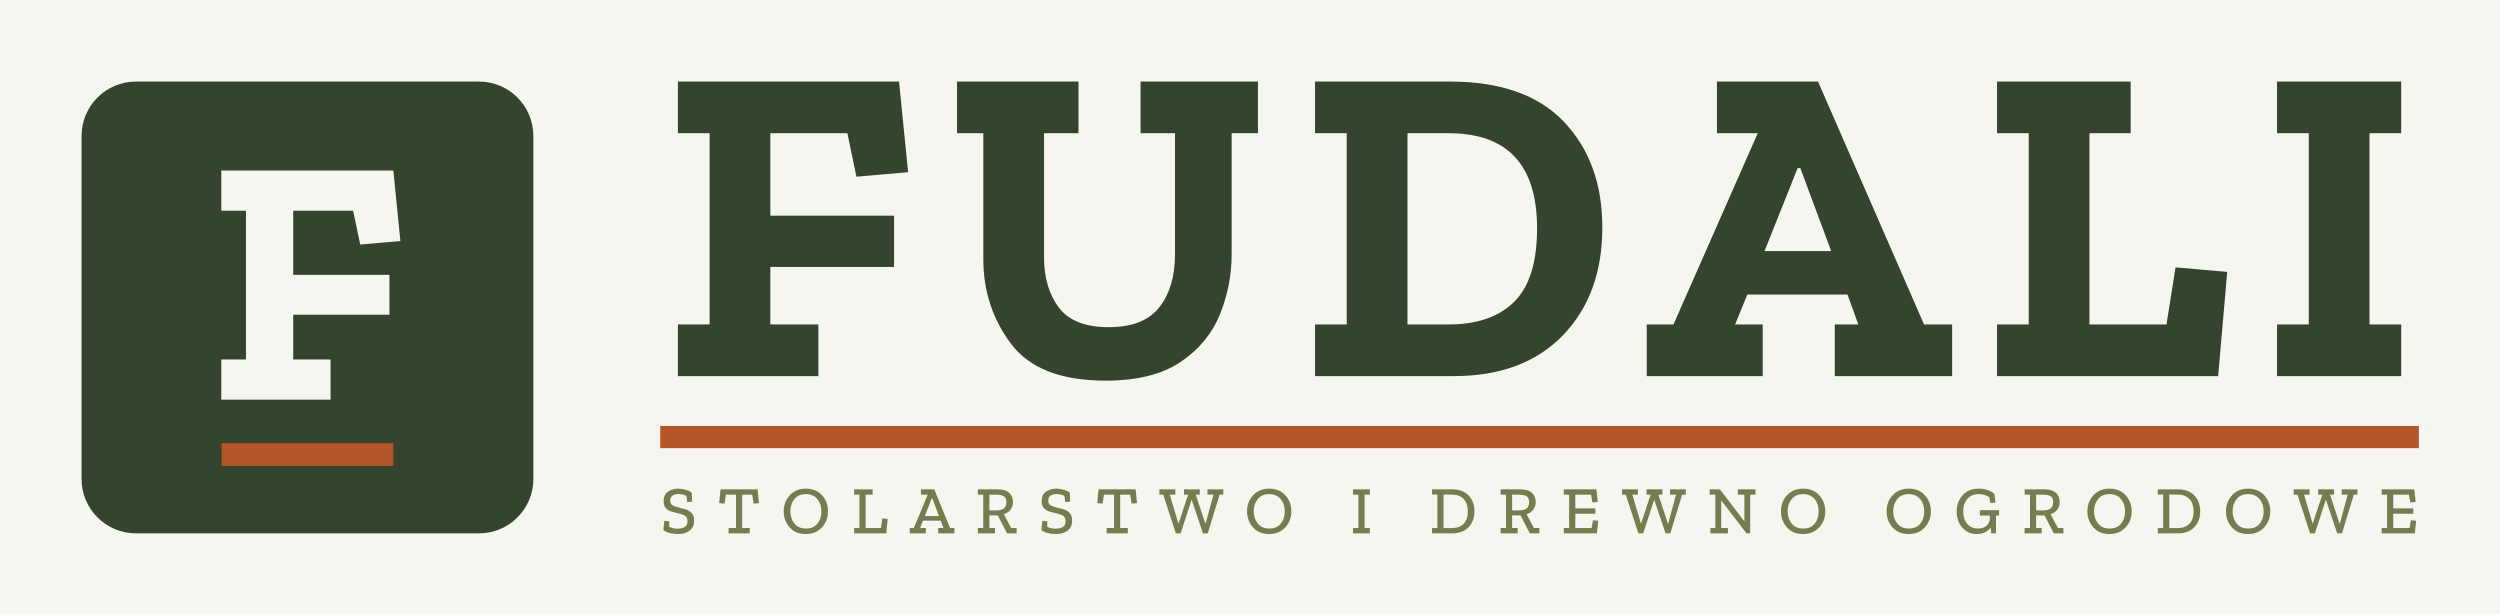
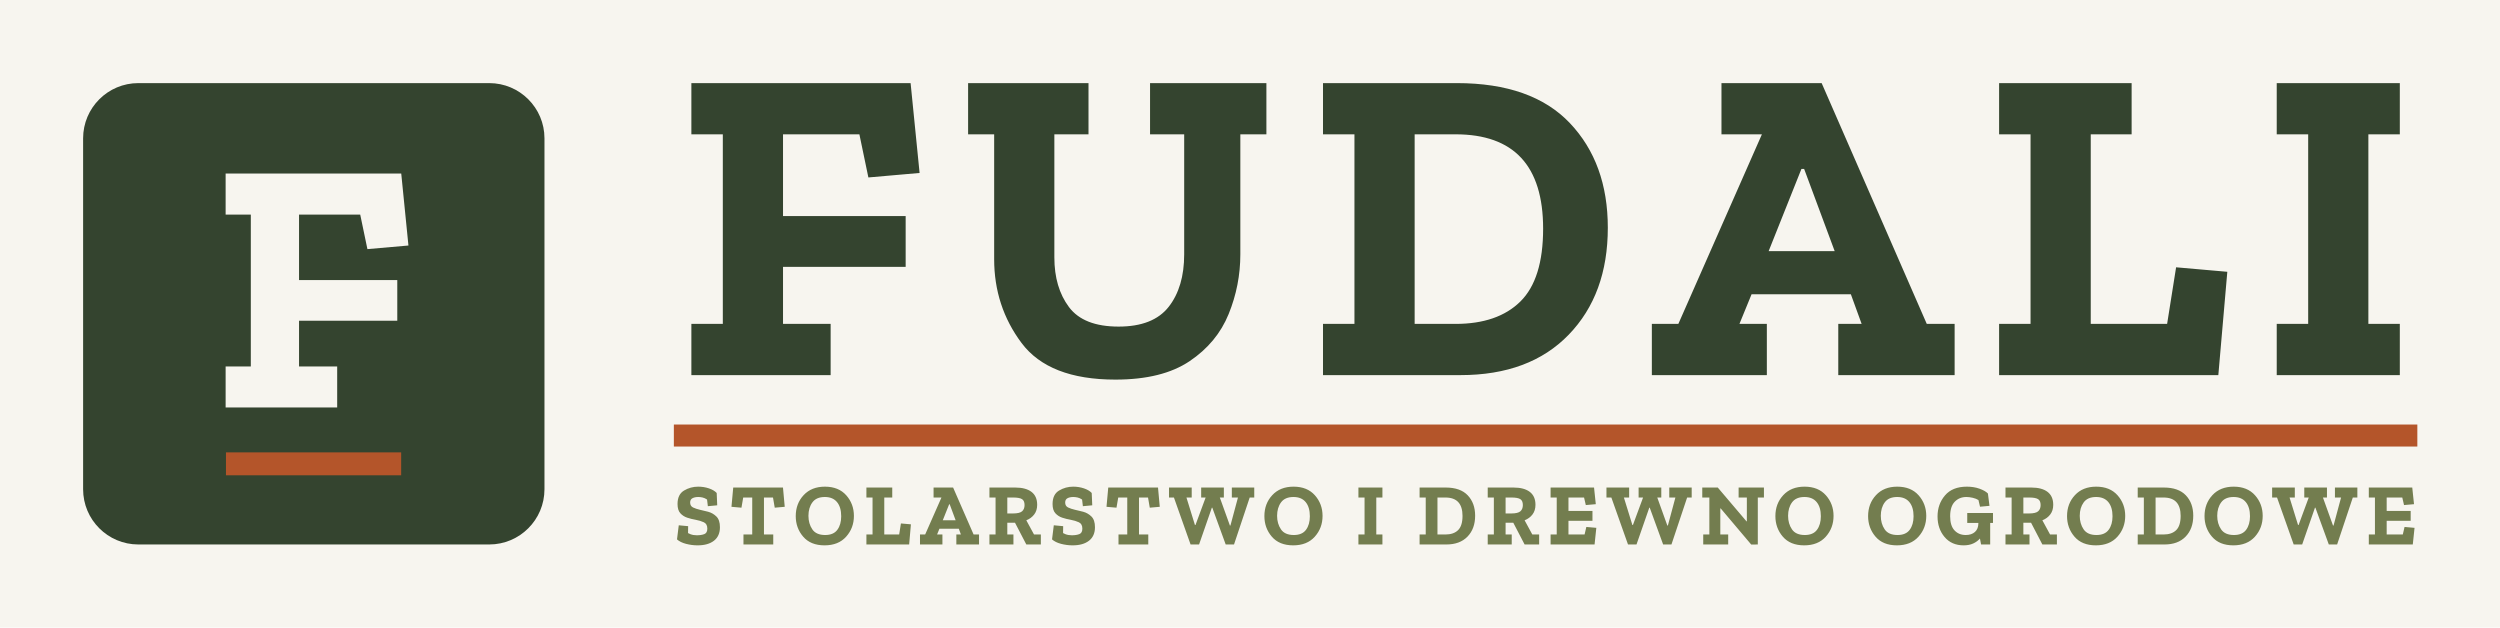
- <svg xmlns="http://www.w3.org/2000/svg" viewBox="0 0 551.7 135.6" width="551.7" height="135.6">
-   <rect width="551.7" height="135.6" fill="#F7F5EF" />
-   <g transform="translate(18.0 18.0)">
-     <rect width="99.7" height="99.7" rx="12.0" fill="#34442F" />
-     <g transform="translate(27.8 70.2)">
-       <path d="M42.556 -35.01 33.687 -34.232 32.131 -41.7H18.905V-27.541H40.144V-18.75H18.905V-8.869H27.152V0.0H3.034V-8.869H8.48V-41.7H3.034V-50.569H41Z" fill="#F7F5EF" />
+ <svg xmlns="http://www.w3.org/2000/svg" viewBox="0 0 556.5 139.7" width="556.5" height="139.7">
+   <rect width="556.5" height="139.7" fill="#F7F5EF" />
+   <g transform="translate(18.5 18.5)">
+     <rect width="102.7" height="102.7" rx="12.3" fill="#34442F" />
+     <g transform="translate(28.6 72.2)">
+       <path d="M43.818 -36.048 34.686 -35.247 33.084 -42.937H19.466V-28.358H41.335V-19.306H19.466V-9.132H27.957V0.0H3.124V-9.132H8.732V-42.937H3.124V-52.069H42.216Z" fill="#F7F5EF" />
    </g>
-     <rect x="30.9" y="79.8" width="37.9" height="5.0" fill="#B4552A" />
-     <g transform="translate(127.7 0)">
+     <rect x="31.8" y="82.2" width="39.0" height="5.1" fill="#B4552A" />
+     <g transform="translate(131.5 0)">
      <g transform="translate(0 0.0)">
        <path d="M54.7 -45.0 43.3 -44.0 41.3 -53.6H24.3V-35.4H51.6V-24.1H24.3V-11.4H34.9V0.0H3.9V-11.4H10.9V-53.6H3.9V-65.0H52.7Z M131.9 -53.6H126.1V-26.9Q126.1 -20.0 123.5 -13.6Q120.9 -7.2 114.8 -3.1Q108.7 1.0 98.3 1.0Q83.5 1.0 77.4 -7.15Q71.3 -15.3 71.3 -25.8V-53.6H65.5V-65.0H92.3V-53.6H84.7V-26.2Q84.7 -19.5 87.95 -15.15Q91.2 -10.8 99.0 -10.8Q106.7 -10.8 110.15 -15.2Q113.6 -19.6 113.6 -26.9V-53.6H106.0V-65.0H131.9Z M207.9 -32.8Q207.9 -18.0 199.2 -9.0Q190.5 0.0 175.1 0.0H144.5V-11.4H151.5V-53.6H144.5V-65.0H174.3Q191 -65.0 199.45 -56.1Q207.9 -47.2 207.9 -32.8ZM193.5 -32.6Q193.5 -53.6 174 -53.6H164.9V-11.4H174Q183.4 -11.4 188.45 -16.4Q193.5 -21.4 193.5 -32.6Z M285.1 0.0H259.2V-11.4H264.4L262 -18.0H239.9L237.2 -11.4H243.3V0.0H217.7V-11.4H223.6L242.2 -53.6H233.2V-65.0H255.5L278.9 -11.4H285.1ZM258.4 -27.6 251.6 -45.9H251L243.7 -27.6Z M343.8 0.0H295.0V-11.4H302.0V-53.6H295.0V-65.0H324.5V-53.6H315.4V-11.4H332.4L334.4 -24.0L345.8 -23.0Z M384.2 0.0H356.8V-11.4H363.8V-53.6H356.8V-65.0H384.2V-53.6H377.2V-11.4H384.2Z" fill="#34442F" transform="translate(0 65.0)" />
        <rect x="0" y="76.0" width="388.1" height="4.9" fill="#B4552A" />
-         <path d="M7.475 -2.781Q7.475 -1.36 6.481 -0.605Q5.487 0.15 3.902 0.15Q2.93 0.15 2.063 -0.082Q1.196 -0.314 0.688 -0.703L0.912 -2.766L2.003 -2.661L1.973 -1.45Q2.467 -1.196 2.923 -1.114Q3.379 -1.032 3.827 -1.032Q4.754 -1.032 5.389 -1.383Q6.025 -1.734 6.025 -2.646Q6.025 -3.663 5.315 -3.984Q4.605 -4.306 3.723 -4.485Q3.02 -4.635 2.34 -4.859Q1.659 -5.083 1.203 -5.599Q0.748 -6.115 0.748 -7.101Q0.748 -8.551 1.719 -9.209Q2.691 -9.867 3.962 -9.867Q4.814 -9.867 5.651 -9.62Q6.488 -9.374 6.952 -8.985L7.041 -6.997L5.95 -6.892L5.786 -8.252Q5.352 -8.492 4.904 -8.581Q4.455 -8.671 4.051 -8.671Q3.229 -8.671 2.713 -8.312Q2.198 -7.953 2.198 -7.251Q2.198 -6.429 2.826 -6.137Q3.453 -5.845 4.216 -5.666Q4.844 -5.532 5.606 -5.3Q6.369 -5.068 6.922 -4.5Q7.475 -3.932 7.475 -2.781Z M21.788 -6.668 20.592 -6.563 20.293 -8.536H18.08V-1.181H19.754V0.0H15.09V-1.181H16.72V-8.536H14.492L14.193 -6.563L13.012 -6.668L13.296 -9.718H21.489Z M37.027 -4.859Q37.027 -2.796 35.689 -1.323Q34.351 0.15 32.109 0.15Q29.851 0.15 28.55 -1.331Q27.25 -2.811 27.25 -4.859Q27.25 -6.952 28.595 -8.409Q29.941 -9.867 32.138 -9.867Q34.366 -9.867 35.697 -8.402Q37.027 -6.937 37.027 -4.859ZM35.562 -4.829Q35.562 -6.518 34.643 -7.587Q33.723 -8.656 32.138 -8.656Q30.494 -8.656 29.604 -7.557Q28.715 -6.458 28.715 -4.874Q28.715 -3.319 29.59 -2.19Q30.464 -1.061 32.168 -1.061Q33.813 -1.061 34.687 -2.138Q35.562 -3.214 35.562 -4.829Z M49.89 0.0H42.788V-1.181H43.969V-8.536H42.788V-9.718H46.87V-8.536H45.33V-1.181H48.709L49.008 -3.304L50.189 -3.199Z M64.92 0.0H61.347V-1.181H62.498L61.9 -2.796H57.983L57.34 -1.181H58.611V0.0H55.068V-1.181H55.965L59.03 -8.536H57.535V-9.718H60.465L63.963 -1.181H64.92ZM61.511 -3.812 60.031 -7.759H59.941L58.387 -3.812Z M78.649 0.0H76.541L74.493 -3.962H72.639V-1.181H73.865V0.0H70.098V-1.181H71.279V-8.536H70.098V-9.718H74.359Q76.168 -9.718 77.005 -8.948Q77.842 -8.178 77.842 -6.907Q77.842 -5.95 77.311 -5.233Q76.781 -4.515 75.824 -4.231L77.438 -1.181H78.649ZM76.392 -6.877Q76.392 -7.759 75.876 -8.148Q75.36 -8.536 74.149 -8.536H72.639V-5.068H74.164Q75.39 -5.068 75.891 -5.546Q76.392 -6.025 76.392 -6.877Z M90.899 -2.781Q90.899 -1.36 89.905 -0.605Q88.911 0.15 87.326 0.15Q86.354 0.15 85.487 -0.082Q84.62 -0.314 84.112 -0.703L84.336 -2.766L85.427 -2.661L85.397 -1.45Q85.891 -1.196 86.347 -1.114Q86.803 -1.032 87.251 -1.032Q88.178 -1.032 88.813 -1.383Q89.449 -1.734 89.449 -2.646Q89.449 -3.663 88.739 -3.984Q88.028 -4.306 87.146 -4.485Q86.444 -4.635 85.764 -4.859Q85.083 -5.083 84.627 -5.599Q84.171 -6.115 84.171 -7.101Q84.171 -8.551 85.143 -9.209Q86.115 -9.867 87.386 -9.867Q88.238 -9.867 89.075 -9.62Q89.912 -9.374 90.376 -8.985L90.465 -6.997L89.374 -6.892L89.21 -8.252Q88.776 -8.492 88.327 -8.581Q87.879 -8.671 87.475 -8.671Q86.653 -8.671 86.137 -8.312Q85.622 -7.953 85.622 -7.251Q85.622 -6.429 86.249 -6.137Q86.877 -5.845 87.64 -5.666Q88.268 -5.532 89.03 -5.3Q89.793 -5.068 90.346 -4.5Q90.899 -3.932 90.899 -2.781Z M105.211 -6.668 104.015 -6.563 103.716 -8.536H101.504V-1.181H103.178V0.0H98.514V-1.181H100.143V-8.536H97.916L97.617 -6.563L96.436 -6.668L96.72 -9.718H104.912Z M124.248 -8.536H123.441L120.825 0.0H119.778L117.297 -7.34H117.237L114.845 0.0H113.783L111.003 -8.536H110.165V-9.718H113.679V-8.536H112.453L114.322 -2.228H114.396L116.489 -8.536H115.577V-9.718H119.076V-8.536H118.194L120.287 -2.168H120.361L122.081 -8.536H120.765V-9.718H124.248Z M139.279 -4.859Q139.279 -2.796 137.94 -1.323Q136.602 0.15 134.36 0.15Q132.103 0.15 130.802 -1.331Q129.501 -2.811 129.501 -4.859Q129.501 -6.952 130.847 -8.409Q132.192 -9.867 134.39 -9.867Q136.617 -9.867 137.948 -8.402Q139.279 -6.937 139.279 -4.859ZM137.813 -4.829Q137.813 -6.518 136.894 -7.587Q135.975 -8.656 134.39 -8.656Q132.745 -8.656 131.856 -7.557Q130.966 -6.458 130.966 -4.874Q130.966 -3.319 131.841 -2.19Q132.715 -1.061 134.42 -1.061Q136.064 -1.061 136.939 -2.138Q137.813 -3.214 137.813 -4.829Z  M156.602 0.0H152.894V-1.181H154.075V-8.536H152.894V-9.718H156.602V-8.536H155.435V-1.181H156.602Z  M179.68 -4.874Q179.68 -2.706 178.38 -1.353Q177.079 0.0 174.777 0.0H170.322V-1.166H171.503V-8.551H170.322V-9.718H174.702Q177.109 -9.718 178.395 -8.357Q179.68 -6.997 179.68 -4.874ZM178.23 -4.859Q178.23 -6.578 177.318 -7.565Q176.406 -8.551 174.672 -8.551H172.863V-1.166H174.672Q176.406 -1.166 177.318 -2.13Q178.23 -3.095 178.23 -4.859Z M194.008 0.0H191.9L189.852 -3.962H187.998V-1.181H189.224V0.0H185.456V-1.181H186.638V-8.536H185.456V-9.718H189.717Q191.526 -9.718 192.363 -8.948Q193.201 -8.178 193.201 -6.907Q193.201 -5.95 192.67 -5.233Q192.139 -4.515 191.182 -4.231L192.797 -1.181H194.008ZM191.75 -6.877Q191.75 -7.759 191.235 -8.148Q190.719 -8.536 189.508 -8.536H187.998V-5.068H189.523Q190.749 -5.068 191.25 -5.546Q191.75 -6.025 191.75 -6.877Z M206.706 0.0H199.395V-1.181H200.576V-8.536H199.395V-9.718H206.586L206.885 -6.937L205.704 -6.832L205.405 -8.536H201.937V-5.502H206.362V-4.336H201.937V-1.181H205.54L205.839 -2.885L207.005 -2.781Z M226.326 -8.536H225.518L222.902 0.0H221.856L219.374 -7.34H219.314L216.922 0.0H215.861L213.08 -8.536H212.243V-9.718H215.756V-8.536H214.53L216.399 -2.228H216.474L218.567 -8.536H217.655V-9.718H221.153V-8.536H220.271L222.364 -2.168H222.439L224.158 -8.536H222.842V-9.718H226.326Z M241.7 -8.536H240.534V0.0H239.711L234.195 -7.221H234.135V-1.181H235.615V0.0H231.743V-1.181H232.849V-8.536H231.594V-9.718H233.836L239.188 -2.721H239.248V-8.536H237.798V-9.718H241.7Z M257.104 -4.859Q257.104 -2.796 255.766 -1.323Q254.428 0.15 252.185 0.15Q249.928 0.15 248.627 -1.331Q247.326 -2.811 247.326 -4.859Q247.326 -6.952 248.672 -8.409Q250.017 -9.867 252.215 -9.867Q254.443 -9.867 255.773 -8.402Q257.104 -6.937 257.104 -4.859ZM255.639 -4.829Q255.639 -6.518 254.719 -7.587Q253.8 -8.656 252.215 -8.656Q250.571 -8.656 249.681 -7.557Q248.792 -6.458 248.792 -4.874Q248.792 -3.319 249.666 -2.19Q250.541 -1.061 252.245 -1.061Q253.89 -1.061 254.764 -2.138Q255.639 -3.214 255.639 -4.829Z  M280.407 -4.859Q280.407 -2.796 279.069 -1.323Q277.731 0.15 275.488 0.15Q273.231 0.15 271.93 -1.331Q270.63 -2.811 270.63 -4.859Q270.63 -6.952 271.975 -8.409Q273.321 -9.867 275.518 -9.867Q277.746 -9.867 279.076 -8.402Q280.407 -6.937 280.407 -4.859ZM278.942 -4.829Q278.942 -6.518 278.022 -7.587Q277.103 -8.656 275.518 -8.656Q273.874 -8.656 272.984 -7.557Q272.095 -6.458 272.095 -4.874Q272.095 -3.319 272.969 -2.19Q273.844 -1.061 275.548 -1.061Q277.193 -1.061 278.067 -2.138Q278.942 -3.214 278.942 -4.829Z M295.452 -3.932H294.779V0.0H293.733L293.568 -1.256Q293.15 -0.643 292.38 -0.247Q291.61 0.15 290.563 0.15Q288.56 0.15 287.327 -1.286Q286.093 -2.721 286.093 -4.814Q286.093 -6.907 287.394 -8.387Q288.695 -9.867 290.907 -9.867Q292.073 -9.867 292.978 -9.538Q293.882 -9.209 294.405 -8.716L294.675 -6.817L293.553 -6.698L293.269 -8.013Q292.866 -8.267 292.283 -8.462Q291.7 -8.656 290.922 -8.656Q289.412 -8.656 288.478 -7.617Q287.543 -6.578 287.543 -4.844Q287.543 -3.095 288.44 -2.078Q289.337 -1.061 290.803 -1.061Q292.043 -1.061 292.731 -1.727Q293.419 -2.392 293.419 -3.304V-3.932H291.221V-5.113H295.452Z M309.645 0.0H307.537L305.489 -3.962H303.635V-1.181H304.861V0.0H301.094V-1.181H302.275V-8.536H301.094V-9.718H305.354Q307.163 -9.718 308 -8.948Q308.838 -8.178 308.838 -6.907Q308.838 -5.95 308.307 -5.233Q307.776 -4.515 306.819 -4.231L308.434 -1.181H309.645ZM307.388 -6.877Q307.388 -7.759 306.872 -8.148Q306.356 -8.536 305.145 -8.536H303.635V-5.068H305.16Q306.386 -5.068 306.887 -5.546Q307.388 -6.025 307.388 -6.877Z M324.72 -4.859Q324.72 -2.796 323.382 -1.323Q322.044 0.15 319.801 0.15Q317.544 0.15 316.243 -1.331Q314.943 -2.811 314.943 -4.859Q314.943 -6.952 316.288 -8.409Q317.634 -9.867 319.831 -9.867Q322.059 -9.867 323.389 -8.402Q324.72 -6.937 324.72 -4.859ZM323.255 -4.829Q323.255 -6.518 322.336 -7.587Q321.416 -8.656 319.831 -8.656Q318.187 -8.656 317.297 -7.557Q316.408 -6.458 316.408 -4.874Q316.408 -3.319 317.282 -2.19Q318.157 -1.061 319.861 -1.061Q321.506 -1.061 322.38 -2.138Q323.255 -3.214 323.255 -4.829Z M339.84 -4.874Q339.84 -2.706 338.539 -1.353Q337.239 0.0 334.936 0.0H330.481V-1.166H331.662V-8.551H330.481V-9.718H334.862Q337.269 -9.718 338.554 -8.357Q339.84 -6.997 339.84 -4.874ZM338.39 -4.859Q338.39 -6.578 337.478 -7.565Q336.566 -8.551 334.832 -8.551H333.023V-1.166H334.832Q336.566 -1.166 337.478 -2.13Q338.39 -3.095 338.39 -4.859Z M355.304 -4.859Q355.304 -2.796 353.966 -1.323Q352.628 0.15 350.385 0.15Q348.128 0.15 346.827 -1.331Q345.526 -2.811 345.526 -4.859Q345.526 -6.952 346.872 -8.409Q348.217 -9.867 350.415 -9.867Q352.643 -9.867 353.973 -8.402Q355.304 -6.937 355.304 -4.859ZM353.839 -4.829Q353.839 -6.518 352.919 -7.587Q352 -8.656 350.415 -8.656Q348.771 -8.656 347.881 -7.557Q346.992 -6.458 346.992 -4.874Q346.992 -3.319 347.866 -2.19Q348.741 -1.061 350.445 -1.061Q352.089 -1.061 352.964 -2.138Q353.839 -3.214 353.839 -4.829Z M374.55 -8.536H373.743L371.126 0.0H370.08L367.598 -7.34H367.538L365.146 0.0H364.085L361.304 -8.536H360.467V-9.718H363.98V-8.536H362.754L364.623 -2.228H364.698L366.791 -8.536H365.879V-9.718H369.377V-8.536H368.495L370.588 -2.168H370.663L372.382 -8.536H371.066V-9.718H374.55Z M387.203 0.0H379.892V-1.181H381.073V-8.536H379.892V-9.718H387.083L387.382 -6.937L386.201 -6.832L385.902 -8.536H382.434V-5.502H386.859V-4.336H382.434V-1.181H386.037L386.336 -2.885L387.502 -2.781Z" fill="#737D4F" transform="translate(0 99.7)" />
+         <path d="M10.257 -3.841Q10.257 -1.872 8.931 -0.838Q7.605 0.195 5.285 0.195Q3.998 0.195 2.72 -0.136Q1.443 -0.468 0.702 -1.131L1.092 -4.271L3.179 -4.075L3.159 -2.535Q3.822 -2.184 4.29 -2.116Q4.758 -2.047 5.09 -2.047Q6.123 -2.047 6.786 -2.311Q7.449 -2.574 7.449 -3.53Q7.449 -4.582 6.669 -4.943Q5.889 -5.304 4.836 -5.499Q3.92 -5.655 2.993 -5.957Q2.067 -6.26 1.443 -6.952Q0.819 -7.644 0.819 -9.009Q0.819 -11.134 2.262 -12.002Q3.705 -12.87 5.421 -12.87Q6.669 -12.87 7.8 -12.49Q8.931 -12.11 9.536 -11.466L9.652 -8.716L7.566 -8.521L7.391 -10.004Q6.903 -10.335 6.406 -10.452Q5.909 -10.569 5.441 -10.569Q4.66 -10.569 4.144 -10.296Q3.627 -10.023 3.627 -9.341Q3.627 -8.541 4.29 -8.229Q4.953 -7.917 5.811 -7.722Q6.591 -7.566 7.634 -7.283Q8.678 -7 9.467 -6.23Q10.257 -5.46 10.257 -3.841Z M24.681 -8.385 22.458 -8.19 22.068 -10.452H20.059V-2.223H22.126V0.0H15.496V-2.223H17.446V-10.452H15.438L15.048 -8.19L12.825 -8.385L13.215 -12.675H24.291Z M40.08 -6.357Q40.08 -3.666 38.354 -1.736Q36.628 0.195 33.547 0.195Q30.447 0.195 28.789 -1.736Q27.132 -3.666 27.132 -6.318Q27.132 -9.087 28.887 -10.979Q30.642 -12.87 33.625 -12.87Q36.667 -12.87 38.374 -10.949Q40.08 -9.028 40.08 -6.357ZM37.252 -6.279Q37.252 -8.307 36.316 -9.438Q35.38 -10.569 33.606 -10.569Q31.714 -10.569 30.837 -9.37Q29.959 -8.171 29.959 -6.377Q29.959 -4.641 30.817 -3.373Q31.675 -2.106 33.684 -2.106Q35.536 -2.106 36.394 -3.266Q37.252 -4.426 37.252 -6.279Z M52.378 0.0H42.862V-2.223H44.227V-10.452H42.862V-12.675H48.615V-10.452H46.84V-2.223H50.155L50.545 -4.68L52.768 -4.485Z M67.933 0.0H62.883V-2.223H63.897L63.429 -3.51H59.119L58.593 -2.223H59.782V0.0H54.79V-2.223H55.941L59.568 -10.452H57.813V-12.675H62.161L66.724 -2.223H67.933ZM62.727 -5.382 61.401 -8.95H61.284L59.86 -5.382Z M81.694 0.0H78.457L75.942 -4.836H74.226V-2.223H75.591V0.0H70.248V-2.223H71.613V-10.452H70.248V-12.675H75.981Q78.34 -12.675 79.608 -11.71Q80.875 -10.745 80.875 -8.834Q80.875 -7.546 80.212 -6.679Q79.549 -5.811 78.457 -5.382L80.173 -2.223H81.694ZM78.067 -8.775Q78.067 -9.73 77.502 -10.091Q76.936 -10.452 75.513 -10.452H74.226V-6.903H75.474Q76.975 -6.903 77.521 -7.39Q78.067 -7.878 78.067 -8.775Z M93.739 -3.841Q93.739 -1.872 92.413 -0.838Q91.087 0.195 88.766 0.195Q87.479 0.195 86.202 -0.136Q84.925 -0.468 84.184 -1.131L84.574 -4.271L86.66 -4.075L86.641 -2.535Q87.304 -2.184 87.772 -2.116Q88.24 -2.047 88.571 -2.047Q89.605 -2.047 90.268 -2.311Q90.931 -2.574 90.931 -3.53Q90.931 -4.582 90.151 -4.943Q89.371 -5.304 88.318 -5.499Q87.401 -5.655 86.475 -5.957Q85.549 -6.26 84.925 -6.952Q84.301 -7.644 84.301 -9.009Q84.301 -11.134 85.744 -12.002Q87.187 -12.87 88.903 -12.87Q90.151 -12.87 91.282 -12.49Q92.413 -12.11 93.017 -11.466L93.134 -8.716L91.048 -8.521L90.872 -10.004Q90.385 -10.335 89.888 -10.452Q89.39 -10.569 88.922 -10.569Q88.142 -10.569 87.626 -10.296Q87.109 -10.023 87.109 -9.341Q87.109 -8.541 87.772 -8.229Q88.435 -7.917 89.293 -7.722Q90.073 -7.566 91.116 -7.283Q92.159 -7 92.949 -6.23Q93.739 -5.46 93.739 -3.841Z M108.163 -8.385 105.94 -8.19 105.55 -10.452H103.541V-2.223H105.608V0.0H98.978V-2.223H100.928V-10.452H98.92L98.53 -8.19L96.307 -8.385L96.697 -12.675H107.773Z M129.197 -10.452H128.183L124.693 0.0H122.84L119.857 -8.19H119.759L116.912 0.0H115.021L111.316 -10.452H110.224V-12.675H115.274V-10.452H114.104L115.996 -4.329H116.113L118.375 -10.452H117.38V-12.675H122.431V-10.452H121.534L123.776 -4.212H123.893L125.57 -10.452H124.205V-12.675H129.197Z M144.401 -6.357Q144.401 -3.666 142.675 -1.736Q140.95 0.195 137.869 0.195Q134.768 0.195 133.111 -1.736Q131.453 -3.666 131.453 -6.318Q131.453 -9.087 133.208 -10.979Q134.963 -12.87 137.947 -12.87Q140.989 -12.87 142.695 -10.949Q144.401 -9.028 144.401 -6.357ZM141.574 -6.279Q141.574 -8.307 140.638 -9.438Q139.702 -10.569 137.927 -10.569Q136.036 -10.569 135.158 -9.37Q134.281 -8.171 134.281 -6.377Q134.281 -4.641 135.139 -3.373Q135.997 -2.106 138.005 -2.106Q139.858 -2.106 140.716 -3.266Q141.574 -4.426 141.574 -6.279Z  M157.727 0.0H152.384V-2.223H153.749V-10.452H152.384V-12.675H157.727V-10.452H156.362V-2.223H157.727Z  M178.365 -6.396Q178.365 -3.51 176.669 -1.755Q174.972 0.0 171.969 0.0H166.002V-2.223H167.367V-10.452H166.002V-12.675H171.813Q175.07 -12.675 176.718 -10.94Q178.365 -9.204 178.365 -6.396ZM175.557 -6.357Q175.557 -10.452 171.755 -10.452H169.98V-2.223H171.755Q173.588 -2.223 174.573 -3.198Q175.557 -4.173 175.557 -6.357Z M192.614 0.0H189.377L186.861 -4.836H185.145V-2.223H186.51V0.0H181.167V-2.223H182.532V-10.452H181.167V-12.675H186.9Q189.26 -12.675 190.527 -11.71Q191.795 -10.745 191.795 -8.834Q191.795 -7.546 191.132 -6.679Q190.469 -5.811 189.377 -5.382L191.093 -2.223H192.614ZM188.987 -8.775Q188.987 -9.73 188.421 -10.091Q187.856 -10.452 186.432 -10.452H185.145V-6.903H186.393Q187.895 -6.903 188.441 -7.39Q188.987 -7.878 188.987 -8.775Z M204.951 0.0H195.162V-2.223H196.527V-10.452H195.162V-12.675H204.834L205.224 -8.97L203.001 -8.775L202.611 -10.452H199.14V-7.468H204.483V-5.265H199.14V-2.223H202.728L203.118 -3.9L205.341 -3.705Z M226.571 -10.452H225.557L222.066 0.0H220.214L217.23 -8.19H217.133L214.286 0.0H212.394L208.689 -10.452H207.597V-12.675H212.648V-10.452H211.478L213.369 -4.329H213.486L215.748 -10.452H214.754V-12.675H219.804V-10.452H218.907L221.15 -4.212H221.267L222.944 -10.452H221.579V-12.675H226.571Z M242.652 -10.452H241.287V0.0L239.824 0.019L233.019 -8.034H232.941V-2.223H234.696V0.0H229.138V-2.223H230.503V-10.452H228.924V-12.675H232.375L238.771 -5.148H238.849V-10.452H237.016V-12.675H242.652Z M258.148 -6.357Q258.148 -3.666 256.423 -1.736Q254.697 0.195 251.616 0.195Q248.515 0.195 246.858 -1.736Q245.2 -3.666 245.2 -6.318Q245.2 -9.087 246.955 -10.979Q248.71 -12.87 251.694 -12.87Q254.736 -12.87 256.442 -10.949Q258.148 -9.028 258.148 -6.357ZM255.321 -6.279Q255.321 -8.307 254.385 -9.438Q253.449 -10.569 251.674 -10.569Q249.783 -10.569 248.905 -9.37Q248.028 -8.171 248.028 -6.377Q248.028 -4.641 248.886 -3.373Q249.744 -2.106 251.752 -2.106Q253.605 -2.106 254.463 -3.266Q255.321 -4.426 255.321 -6.279Z  M278.787 -6.357Q278.787 -3.666 277.061 -1.736Q275.335 0.195 272.254 0.195Q269.154 0.195 267.496 -1.736Q265.839 -3.666 265.839 -6.318Q265.839 -9.087 267.594 -10.979Q269.349 -12.87 272.332 -12.87Q275.374 -12.87 277.08 -10.949Q278.787 -9.028 278.787 -6.357ZM275.959 -6.279Q275.959 -8.307 275.023 -9.438Q274.087 -10.569 272.313 -10.569Q270.421 -10.569 269.544 -9.37Q268.666 -8.171 268.666 -6.377Q268.666 -4.641 269.524 -3.373Q270.382 -2.106 272.391 -2.106Q274.243 -2.106 275.101 -3.266Q275.959 -4.426 275.959 -6.279Z M293.64 -4.797H293.016V0.0H290.988L290.734 -1.326Q290.149 -0.643 289.242 -0.224Q288.336 0.195 287.107 0.195Q284.436 0.195 282.866 -1.657Q281.296 -3.51 281.296 -6.24Q281.296 -8.97 282.954 -10.92Q284.611 -12.87 287.829 -12.87Q289.369 -12.87 290.627 -12.421Q291.885 -11.973 292.509 -11.349L292.86 -8.6L290.754 -8.405L290.403 -9.886Q289.896 -10.218 289.125 -10.393Q288.355 -10.569 287.712 -10.569Q286.152 -10.569 285.128 -9.516Q284.104 -8.463 284.104 -6.279Q284.104 -4.173 285.069 -3.139Q286.035 -2.106 287.575 -2.106Q288.862 -2.106 289.623 -2.788Q290.383 -3.471 290.383 -4.719V-4.797H287.907V-7H293.64Z M307.868 0.0H304.631L302.116 -4.836H300.4V-2.223H301.765V0.0H296.422V-2.223H297.787V-10.452H296.422V-12.675H302.155Q304.514 -12.675 305.782 -11.71Q307.049 -10.745 307.049 -8.834Q307.049 -7.546 306.386 -6.679Q305.723 -5.811 304.631 -5.382L306.347 -2.223H307.868ZM304.241 -8.775Q304.241 -9.73 303.676 -10.091Q303.11 -10.452 301.687 -10.452H300.4V-6.903H301.648Q303.149 -6.903 303.695 -7.39Q304.241 -7.878 304.241 -8.775Z M323.072 -6.357Q323.072 -3.666 321.347 -1.736Q319.621 0.195 316.54 0.195Q313.439 0.195 311.782 -1.736Q310.124 -3.666 310.124 -6.318Q310.124 -9.087 311.879 -10.979Q313.634 -12.87 316.618 -12.87Q319.66 -12.87 321.366 -10.949Q323.072 -9.028 323.072 -6.357ZM320.245 -6.279Q320.245 -8.307 319.309 -9.438Q318.373 -10.569 316.598 -10.569Q314.707 -10.569 313.829 -9.37Q312.952 -8.171 312.952 -6.377Q312.952 -4.641 313.81 -3.373Q314.668 -2.106 316.676 -2.106Q318.529 -2.106 319.387 -3.266Q320.245 -4.426 320.245 -6.279Z M338.218 -6.396Q338.218 -3.51 336.521 -1.755Q334.825 0.0 331.822 0.0H325.855V-2.223H327.22V-10.452H325.855V-12.675H331.666Q334.922 -12.675 336.57 -10.94Q338.218 -9.204 338.218 -6.396ZM335.41 -6.357Q335.41 -10.452 331.607 -10.452H329.833V-2.223H331.607Q333.44 -2.223 334.425 -3.198Q335.41 -4.173 335.41 -6.357Z M353.675 -6.357Q353.675 -3.666 351.949 -1.736Q350.224 0.195 347.143 0.195Q344.042 0.195 342.385 -1.736Q340.727 -3.666 340.727 -6.318Q340.727 -9.087 342.482 -10.979Q344.237 -12.87 347.221 -12.87Q350.263 -12.87 351.969 -10.949Q353.675 -9.028 353.675 -6.357ZM350.848 -6.279Q350.848 -8.307 349.912 -9.438Q348.976 -10.569 347.201 -10.569Q345.31 -10.569 344.432 -9.37Q343.555 -8.171 343.555 -6.377Q343.555 -4.641 344.413 -3.373Q345.271 -2.106 347.279 -2.106Q349.132 -2.106 349.99 -3.266Q350.848 -4.426 350.848 -6.279Z M374.749 -10.452H373.735L370.244 0.0H368.392L365.408 -8.19H365.311L362.464 0.0H360.572L356.867 -10.452H355.775V-12.675H360.826V-10.452H359.656L361.547 -4.329H361.664L363.926 -10.452H362.932V-12.675H367.982V-10.452H367.085L369.328 -4.212H369.445L371.122 -10.452H369.757V-12.675H374.749Z M387.086 0.0H377.297V-2.223H378.662V-10.452H377.297V-12.675H386.969L387.359 -8.97L385.136 -8.775L384.746 -10.452H381.275V-7.468H386.618V-5.265H381.275V-2.223H384.863L385.253 -3.9L387.476 -3.705Z" fill="#737D4F" transform="translate(0 102.7)" />
      </g>
    </g>
  </g>
</svg>
